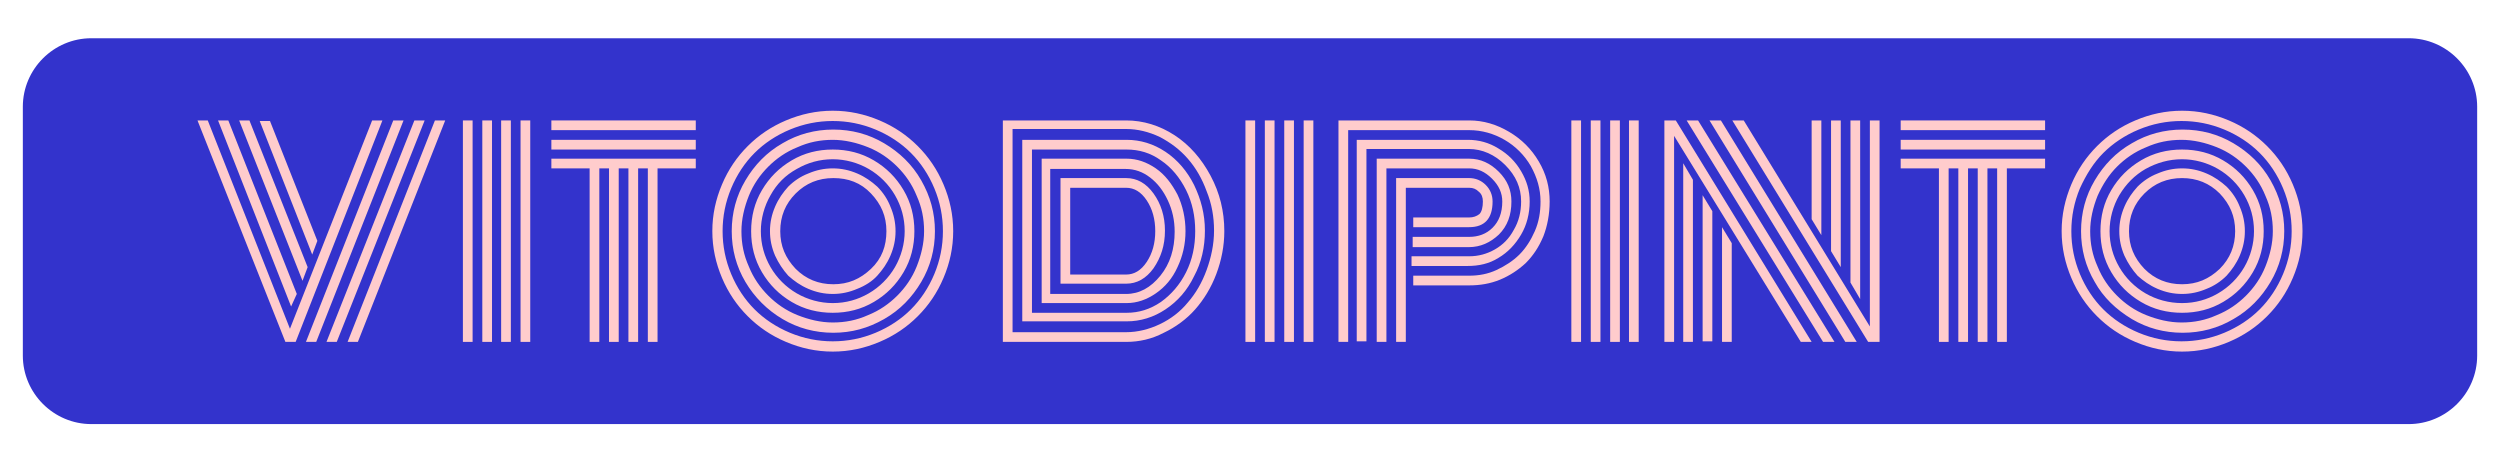
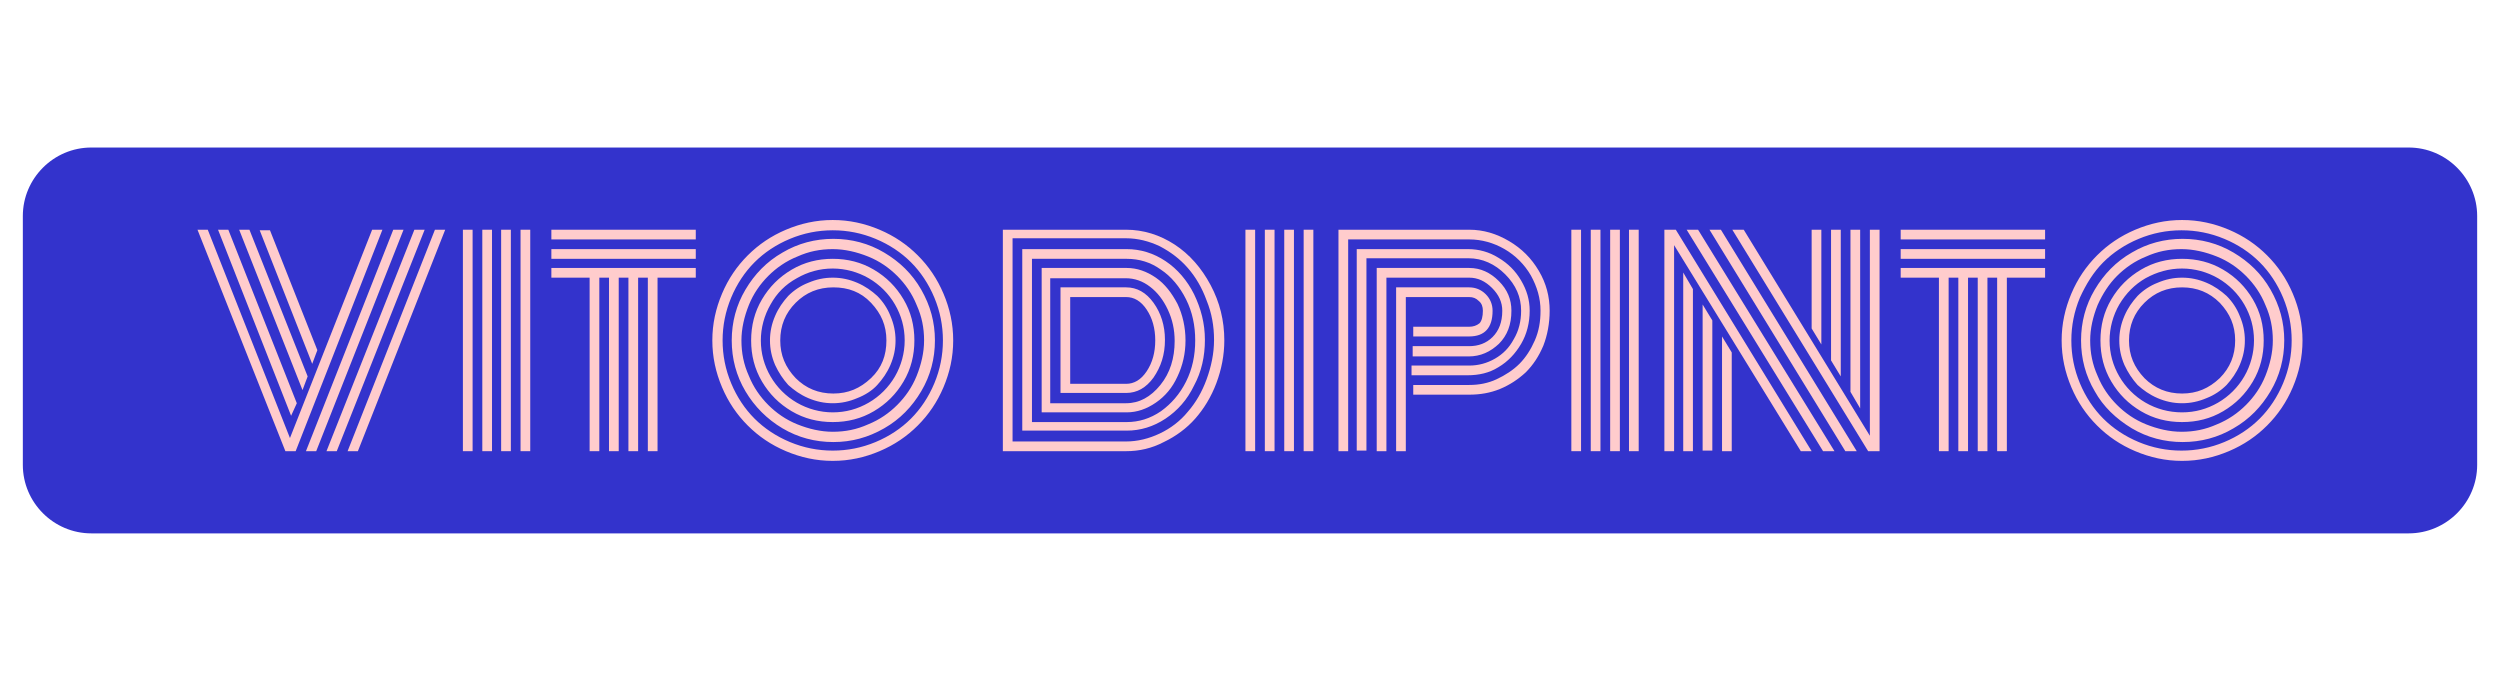
- <svg xmlns="http://www.w3.org/2000/svg" version="1.1" id="Layer_1" x="0px" y="0px" width="438px" height="81px" viewBox="0 0 438 81" style="enable-background:new 0 0 438 81;" xml:space="preserve">
+ <svg xmlns="http://www.w3.org/2000/svg" version="1.1" id="Layer_1" x="0px" y="0px" width="738px" height="201px" viewBox="0 0 438 81" style="enable-background:new 0 0 438 81;" xml:space="preserve">
  <style type="text/css">
	.st0{fill:#3333CC;}
	.st1{fill:#FFCCCC;}
</style>
  <path class="st0" d="M422,74.3H16c-6.6,0-12-5.4-12-12V18.7c0-6.6,5.4-12,12-12h406c6.6,0,12,5.4,12,12v43.6  C434,68.9,428.6,74.3,422,74.3z" />
  <g>
    <path class="st1" d="M34.6,21.1h1.8l14.4,36.5l14.4-36.5h1.8L51.8,59.9H50L34.6,21.1z M52,51.5l-1,2.2L38.2,21.1h1.8L52,51.5z    M53.9,46.8L53,49.2L41.9,21.1h1.8L53.9,46.8z M55.6,42.2l-0.9,2.4l-9.2-23.4h1.8L55.6,42.2z M68.9,21.1h1.8L55.4,59.9h-1.8   L68.9,21.1z M72.6,21.1h1.8L59,59.9h-1.8L72.6,21.1z M76.2,21.1H78L62.7,59.9h-1.8L76.2,21.1z" />
    <path class="st1" d="M81.1,21.1h1.7v38.8h-1.7V21.1z M84.5,21.1h1.7v38.8h-1.7V21.1z M87.8,21.1h1.7v38.8h-1.7V21.1z M91.2,21.1   h1.7v38.8h-1.7V21.1z" />
    <path class="st1" d="M96.6,22.8v-1.7h25.3v1.7H96.6z M96.6,26.2v-1.7h25.3v1.7H96.6z M96.6,29.5v-1.7h25.3v1.7h-6.7v30.4h-1.7V29.5   h-1.7v30.4h-1.7V29.5h-1.7v30.4h-1.7V29.5H105v30.4h-1.7V29.5H96.6z" />
    <path class="st1" d="M126.5,48.7c-1.1-2.6-1.7-5.3-1.7-8.2c0-2.9,0.6-5.6,1.7-8.2s2.6-4.8,4.5-6.7s4.1-3.4,6.7-4.5   c2.6-1.1,5.3-1.7,8.2-1.7c2.9,0,5.6,0.6,8.2,1.7c2.6,1.1,4.8,2.6,6.7,4.5c1.9,1.9,3.4,4.1,4.5,6.7c1.1,2.6,1.7,5.3,1.7,8.2   c0,2.9-0.6,5.6-1.7,8.2c-1.1,2.6-2.6,4.8-4.5,6.7c-1.9,1.9-4.1,3.4-6.7,4.5c-2.6,1.1-5.3,1.7-8.2,1.7c-2.9,0-5.6-0.6-8.2-1.7   c-2.6-1.1-4.8-2.6-6.7-4.5C129.1,53.5,127.6,51.3,126.5,48.7z M128.1,33c-1,2.4-1.5,4.9-1.5,7.5s0.5,5.1,1.5,7.5   c1,2.4,2.4,4.5,4.1,6.2c1.7,1.7,3.8,3.1,6.2,4.1c2.4,1,4.9,1.5,7.5,1.5c2.6,0,5.1-0.5,7.5-1.5c2.4-1,4.5-2.4,6.2-4.1   c1.7-1.7,3.1-3.8,4.1-6.2s1.5-4.9,1.5-7.5s-0.5-5.1-1.5-7.5s-2.4-4.5-4.1-6.2c-1.7-1.7-3.8-3.1-6.2-4.1c-2.4-1-4.9-1.5-7.5-1.5   c-2.6,0-5.1,0.5-7.5,1.5c-2.4,1-4.5,2.4-6.2,4.1C130.5,28.5,129.1,30.6,128.1,33z M130.6,49.4c-1.6-2.7-2.4-5.7-2.4-8.9   c0-3.2,0.8-6.2,2.4-8.9c1.6-2.7,3.7-4.9,6.5-6.5c2.7-1.6,5.7-2.4,8.9-2.4c3.2,0,6.2,0.8,8.9,2.4c2.7,1.6,4.9,3.7,6.5,6.5   s2.4,5.7,2.4,8.9c0,3.2-0.8,6.2-2.4,8.9c-1.6,2.7-3.7,4.9-6.5,6.5s-5.7,2.4-8.9,2.4c-3.2,0-6.2-0.8-8.9-2.4S132.2,52.1,130.6,49.4z    M131.2,34.3c-0.8,2-1.3,4.1-1.3,6.2c0,2.2,0.4,4.2,1.3,6.2c0.8,2,2,3.7,3.4,5.1c1.4,1.4,3.1,2.6,5.1,3.4c2,0.8,4.1,1.3,6.2,1.3   c2.2,0,4.2-0.4,6.2-1.3c2-0.8,3.7-2,5.1-3.4c1.4-1.4,2.6-3.1,3.4-5.1c0.8-2,1.3-4.1,1.3-6.2c0-2.2-0.4-4.2-1.3-6.2   c-0.8-2-2-3.7-3.4-5.1c-1.4-1.4-3.1-2.6-5.1-3.4c-2-0.8-4.1-1.3-6.2-1.3c-2.2,0-4.2,0.4-6.2,1.3c-2,0.8-3.7,2-5.1,3.4   C133.2,30.6,132,32.3,131.2,34.3z M133.5,47.7c-1.3-2.2-1.9-4.6-1.9-7.2c0-2.6,0.6-5,1.9-7.2c1.3-2.2,3-3.9,5.2-5.2   c2.2-1.3,4.6-1.9,7.2-1.9c2.6,0,5,0.6,7.2,1.9c2.2,1.3,3.9,3,5.2,5.2c1.3,2.2,1.9,4.6,1.9,7.2c0,2.6-0.6,5-1.9,7.2   c-1.3,2.2-3,3.9-5.2,5.2c-2.2,1.3-4.6,1.9-7.2,1.9c-2.6,0-5-0.6-7.2-1.9C136.5,51.6,134.8,49.9,133.5,47.7z M135,34.2   c-1.1,1.9-1.7,4.1-1.7,6.3c0,2.3,0.6,4.4,1.7,6.3c1.1,1.9,2.7,3.5,4.6,4.6c1.9,1.1,4.1,1.7,6.3,1.7c2.3,0,4.4-0.6,6.3-1.7   c1.9-1.1,3.5-2.7,4.6-4.6c1.1-1.9,1.7-4.1,1.7-6.3c0-2.3-0.6-4.4-1.7-6.3c-1.1-1.9-2.7-3.5-4.6-4.6c-1.9-1.1-4.1-1.7-6.3-1.7   c-2.3,0-4.4,0.6-6.3,1.7C137.6,30.7,136.1,32.2,135,34.2z M135.8,44.8c-0.6-1.4-0.9-2.8-0.9-4.3c0-1.5,0.3-2.9,0.9-4.3   c0.6-1.4,1.4-2.5,2.3-3.5c1-1,2.2-1.8,3.5-2.3c1.4-0.6,2.8-0.9,4.3-0.9c1.5,0,2.9,0.3,4.3,0.9c1.4,0.6,2.5,1.4,3.5,2.3   c1,1,1.8,2.2,2.3,3.5c0.6,1.4,0.9,2.8,0.9,4.3c0,1.5-0.3,2.9-0.9,4.3c-0.6,1.4-1.4,2.5-2.3,3.5s-2.2,1.8-3.5,2.3   c-1.4,0.6-2.8,0.9-4.3,0.9c-1.5,0-2.9-0.3-4.3-0.9c-1.4-0.6-2.5-1.4-3.5-2.3C137.2,47.3,136.4,46.1,135.8,44.8z M139.4,33.9   c-1.8,1.8-2.7,4-2.7,6.6c0,2.6,0.9,4.7,2.7,6.6c1.8,1.8,4,2.7,6.6,2.7c2.6,0,4.7-0.9,6.6-2.7s2.7-4,2.7-6.6c0-2.6-0.9-4.7-2.7-6.6   s-4-2.7-6.6-2.7C143.4,31.2,141.2,32.1,139.4,33.9z" />
    <path class="st1" d="M197.3,59.9h-21.6V21.1h21.6c3,0,5.9,0.9,8.5,2.6c2.6,1.7,4.7,4.1,6.3,7.1c1.6,3,2.4,6.2,2.4,9.7   c0,2.6-0.5,5.1-1.4,7.5c-0.9,2.4-2.2,4.5-3.7,6.2c-1.5,1.7-3.4,3.1-5.5,4.1C201.8,59.4,199.6,59.9,197.3,59.9z M177.4,58.2h19.9   c2,0,4-0.5,5.9-1.4c1.9-0.9,3.6-2.2,4.9-3.8c1.4-1.6,2.5-3.5,3.3-5.7c0.8-2.2,1.3-4.5,1.3-6.9c0-2.4-0.4-4.7-1.3-6.9   c-0.8-2.2-1.9-4.1-3.3-5.7c-1.4-1.6-3-2.8-4.9-3.8c-1.9-0.9-3.9-1.4-5.9-1.4h-19.9V58.2z M179.1,56.5V24.5h18.3   c2.4,0,4.7,0.7,6.8,2.1c2.1,1.4,3.8,3.4,5,5.8c1.2,2.5,1.9,5.1,1.9,8c0,2.9-0.6,5.6-1.9,8c-1.2,2.5-2.9,4.4-5,5.8   c-2.1,1.4-4.4,2.1-6.8,2.1H179.1z M180.8,54.8h16.6c2.1,0,4.1-0.6,6-1.9c1.8-1.3,3.3-3,4.4-5.2c1.1-2.2,1.6-4.6,1.6-7.2   c0-2.6-0.5-5-1.6-7.2c-1.1-2.2-2.6-4-4.4-5.2c-1.8-1.3-3.8-1.9-6-1.9h-16.6V54.8z M182.5,53.2V27.8h14.9c1.8,0,3.5,0.6,5.1,1.7   c1.6,1.1,2.8,2.7,3.8,4.6c0.9,1.9,1.4,4.1,1.4,6.4c0,2.3-0.5,4.4-1.4,6.3c-0.9,2-2.2,3.5-3.8,4.6c-1.6,1.1-3.3,1.7-5.1,1.7H182.5z    M184.1,51.5h13.2c2.3,0,4.3-1.1,6-3.2c1.7-2.1,2.5-4.7,2.5-7.7c0-2-0.4-3.8-1.2-5.5c-0.8-1.7-1.8-3-3.1-4c-1.3-1-2.7-1.5-4.3-1.5   h-13.2V51.5z M185.8,49.8V31.2h11.5c1.9,0,3.5,0.9,4.8,2.7c1.3,1.8,2,4,2,6.5c0,2.6-0.7,4.7-2,6.6c-1.3,1.8-2.9,2.7-4.8,2.7H185.8z    M187.5,48.1h9.8c1.4,0,2.6-0.7,3.6-2.2c1-1.5,1.5-3.3,1.5-5.4c0-2.1-0.5-3.9-1.5-5.4c-1-1.5-2.2-2.2-3.6-2.2h-9.8V48.1z" />
    <path class="st1" d="M218.2,21.1h1.7v38.8h-1.7V21.1z M221.6,21.1h1.7v38.8h-1.7V21.1z M225,21.1h1.7v38.8H225V21.1z M228.4,21.1   h1.7v38.8h-1.7V21.1z" />
    <path class="st1" d="M247.6,48.3h9.8c1.7,0,3.3-0.3,4.8-1s2.9-1.6,4-2.7c1.1-1.1,2-2.5,2.7-4.1c0.7-1.6,1-3.3,1-5.2   c0-2.2-0.6-4.2-1.7-6.2c-1.1-1.9-2.7-3.5-4.6-4.6c-1.9-1.1-4-1.7-6.2-1.7h-21.2v37.1h-1.7V21.1h22.9c2.5,0,4.8,0.7,7,2   c2.2,1.3,3.9,3,5.2,5.2c1.3,2.2,1.9,4.5,1.9,7c0,2.2-0.4,4.3-1.1,6.1c-0.8,1.9-1.8,3.4-3.1,4.7c-1.3,1.2-2.8,2.2-4.5,2.9   c-1.7,0.7-3.5,1-5.4,1h-9.8V48.3z M247.6,44.9h9.8c1.6,0,3.1-0.4,4.5-1.2c1.4-0.8,2.5-1.9,3.3-3.4c0.9-1.5,1.3-3.2,1.3-5   c0-2.4-0.9-4.5-2.8-6.4c-1.8-1.8-4-2.8-6.4-2.8h-17.9v33.7h-1.7V24.5h19.5c1.9,0,3.7,0.5,5.3,1.5c1.7,1,3,2.3,4,4   c1,1.7,1.5,3.4,1.5,5.3c0,2.1-0.5,4.1-1.5,5.8c-1,1.7-2.3,3.1-4,4.1c-1.6,1-3.4,1.4-5.4,1.4h-9.8V44.9z M247.6,41.5h9.8   c1.6,0,3-0.5,4.1-1.6c1.1-1.1,1.7-2.6,1.7-4.6c0-1.5-0.6-2.8-1.8-4c-1.2-1.2-2.5-1.8-4-1.8h-14.5v30.4h-1.7V27.8h16.2   c2,0,3.7,0.8,5.2,2.3c1.5,1.5,2.2,3.2,2.2,5.2c0,2.4-0.7,4.3-2.2,5.8c-1.5,1.4-3.2,2.2-5.3,2.2h-9.8V41.5z M246.3,59.9h-1.7V31.2   h12.8c1.1,0,2.1,0.4,2.9,1.2c0.8,0.8,1.2,1.8,1.2,2.9c0,3-1.4,4.5-4.1,4.5h-9.8v-1.7h9.8c0.7,0,1.3-0.2,1.8-0.6   c0.4-0.4,0.6-1.2,0.6-2.2c0-0.7-0.2-1.3-0.7-1.7c-0.5-0.5-1-0.7-1.7-0.7h-11.1V59.9z" />
    <path class="st1" d="M275.3,21.1h1.7v38.8h-1.7V21.1z M278.7,21.1h1.7v38.8h-1.7V21.1z M282.1,21.1h1.7v38.8h-1.7V21.1z    M285.4,21.1h1.7v38.8h-1.7V21.1z" />
    <path class="st1" d="M293.3,23.8v36.1h-1.7V21.1h2l23.8,38.8h-1.9L293.3,23.8z M294.9,28.6l1.7,2.9v28.4h-1.7V28.6z M295.5,21.1h2   l23.9,38.8h-2L295.5,21.1z M298.3,34.2l1.7,2.8v22.8h-1.7V34.2z M299.5,21.1h2l23.8,38.8h-2L299.5,21.1z M301.7,39.8l1.7,2.8v17.3   h-1.7V39.8z M303.5,21.1h2l22.1,36.1V21.1h1.7v38.8h-2L303.5,21.1z M319.1,41.2l-1.7-2.8V21.1h1.7V41.2z M322.5,46.8l-1.7-2.8V21.1   h1.7V46.8z M325.9,52.4l-1.7-2.9V21.1h1.7V52.4z" />
    <path class="st1" d="M333,22.8v-1.7h25.3v1.7H333z M333,26.2v-1.7h25.3v1.7H333z M333,29.5v-1.7h25.3v1.7h-6.7v30.4h-1.7V29.5h-1.7   v30.4h-1.7V29.5h-1.7v30.4h-1.7V29.5h-1.7v30.4h-1.7V29.5H333z" />
    <path class="st1" d="M362.9,48.7c-1.1-2.6-1.7-5.3-1.7-8.2c0-2.9,0.6-5.6,1.7-8.2c1.1-2.6,2.6-4.8,4.5-6.7s4.1-3.4,6.7-4.5   c2.6-1.1,5.3-1.7,8.2-1.7c2.9,0,5.6,0.6,8.2,1.7c2.6,1.1,4.8,2.6,6.7,4.5s3.4,4.1,4.5,6.7c1.1,2.6,1.7,5.3,1.7,8.2   c0,2.9-0.6,5.6-1.7,8.2c-1.1,2.6-2.6,4.8-4.5,6.7c-1.9,1.9-4.1,3.4-6.7,4.5c-2.6,1.1-5.3,1.7-8.2,1.7c-2.9,0-5.6-0.6-8.2-1.7   c-2.6-1.1-4.8-2.6-6.7-4.5C365.5,53.5,364,51.3,362.9,48.7z M364.4,33c-1,2.4-1.5,4.9-1.5,7.5s0.5,5.1,1.5,7.5   c1,2.4,2.4,4.5,4.1,6.2c1.7,1.7,3.8,3.1,6.2,4.1c2.4,1,4.9,1.5,7.5,1.5c2.6,0,5.1-0.5,7.5-1.5c2.4-1,4.5-2.4,6.2-4.1   c1.7-1.7,3.1-3.8,4.1-6.2c1-2.4,1.5-4.9,1.5-7.5s-0.5-5.1-1.5-7.5c-1-2.4-2.4-4.5-4.1-6.2c-1.7-1.7-3.8-3.1-6.2-4.1   c-2.4-1-4.9-1.5-7.5-1.5c-2.6,0-5.1,0.5-7.5,1.5c-2.4,1-4.5,2.4-6.2,4.1C366.8,28.5,365.5,30.6,364.4,33z M367,49.4   c-1.6-2.7-2.4-5.7-2.4-8.9c0-3.2,0.8-6.2,2.4-8.9s3.7-4.9,6.5-6.5c2.7-1.6,5.7-2.4,8.9-2.4c3.2,0,6.2,0.8,8.9,2.4   c2.7,1.6,4.9,3.7,6.5,6.5s2.4,5.7,2.4,8.9c0,3.2-0.8,6.2-2.4,8.9c-1.6,2.7-3.7,4.9-6.5,6.5c-2.7,1.6-5.7,2.4-8.9,2.4   c-3.2,0-6.2-0.8-8.9-2.4C370.7,54.2,368.5,52.1,367,49.4z M367.5,34.3c-0.8,2-1.3,4.1-1.3,6.2c0,2.2,0.4,4.2,1.3,6.2   c0.8,2,2,3.7,3.4,5.1c1.4,1.4,3.1,2.6,5.1,3.4c2,0.8,4.1,1.3,6.2,1.3c2.2,0,4.2-0.4,6.2-1.3c2-0.8,3.7-2,5.1-3.4   c1.4-1.4,2.6-3.1,3.4-5.1c0.8-2,1.3-4.1,1.3-6.2c0-2.2-0.4-4.2-1.3-6.2c-0.8-2-2-3.7-3.4-5.1c-1.4-1.4-3.1-2.6-5.1-3.4   c-2-0.8-4.1-1.3-6.2-1.3c-2.2,0-4.2,0.4-6.2,1.3c-2,0.8-3.7,2-5.1,3.4C369.5,30.6,368.4,32.3,367.5,34.3z M369.9,47.7   c-1.3-2.2-1.9-4.6-1.9-7.2c0-2.6,0.6-5,1.9-7.2c1.3-2.2,3-3.9,5.2-5.2c2.2-1.3,4.6-1.9,7.2-1.9c2.6,0,5,0.6,7.2,1.9   c2.2,1.3,3.9,3,5.2,5.2c1.3,2.2,1.9,4.6,1.9,7.2c0,2.6-0.6,5-1.9,7.2c-1.3,2.2-3,3.9-5.2,5.2c-2.2,1.3-4.6,1.9-7.2,1.9   c-2.6,0-5-0.6-7.2-1.9C372.9,51.6,371.2,49.9,369.9,47.7z M371.3,34.2c-1.1,1.9-1.7,4.1-1.7,6.3c0,2.3,0.6,4.4,1.7,6.3   c1.1,1.9,2.7,3.5,4.6,4.6s4.1,1.7,6.4,1.7c2.3,0,4.4-0.6,6.3-1.7c1.9-1.1,3.5-2.7,4.6-4.6c1.1-1.9,1.7-4.1,1.7-6.3   c0-2.3-0.6-4.4-1.7-6.3c-1.1-1.9-2.7-3.5-4.6-4.6c-1.9-1.1-4.1-1.7-6.3-1.7c-2.3,0-4.4,0.6-6.4,1.7C374,30.7,372.5,32.2,371.3,34.2   z M372.2,44.8c-0.6-1.4-0.9-2.8-0.9-4.3c0-1.5,0.3-2.9,0.9-4.3c0.6-1.4,1.4-2.5,2.3-3.5c1-1,2.2-1.8,3.5-2.3   c1.4-0.6,2.8-0.9,4.3-0.9c1.5,0,2.9,0.3,4.3,0.9c1.4,0.6,2.5,1.4,3.5,2.3c1,1,1.8,2.2,2.3,3.5c0.6,1.4,0.9,2.8,0.9,4.3   c0,1.5-0.3,2.9-0.9,4.3c-0.6,1.4-1.4,2.5-2.3,3.5c-1,1-2.2,1.8-3.5,2.3c-1.4,0.6-2.8,0.9-4.3,0.9c-1.5,0-2.9-0.3-4.3-0.9   c-1.4-0.6-2.5-1.4-3.5-2.3C373.6,47.3,372.8,46.1,372.2,44.8z M375.7,33.9c-1.8,1.8-2.7,4-2.7,6.6c0,2.6,0.9,4.7,2.7,6.6   c1.8,1.8,4,2.7,6.6,2.7c2.6,0,4.7-0.9,6.6-2.7c1.8-1.8,2.7-4,2.7-6.6c0-2.6-0.9-4.7-2.7-6.6c-1.8-1.8-4-2.7-6.6-2.7   C379.7,31.2,377.5,32.1,375.7,33.9z" />
  </g>
</svg>
